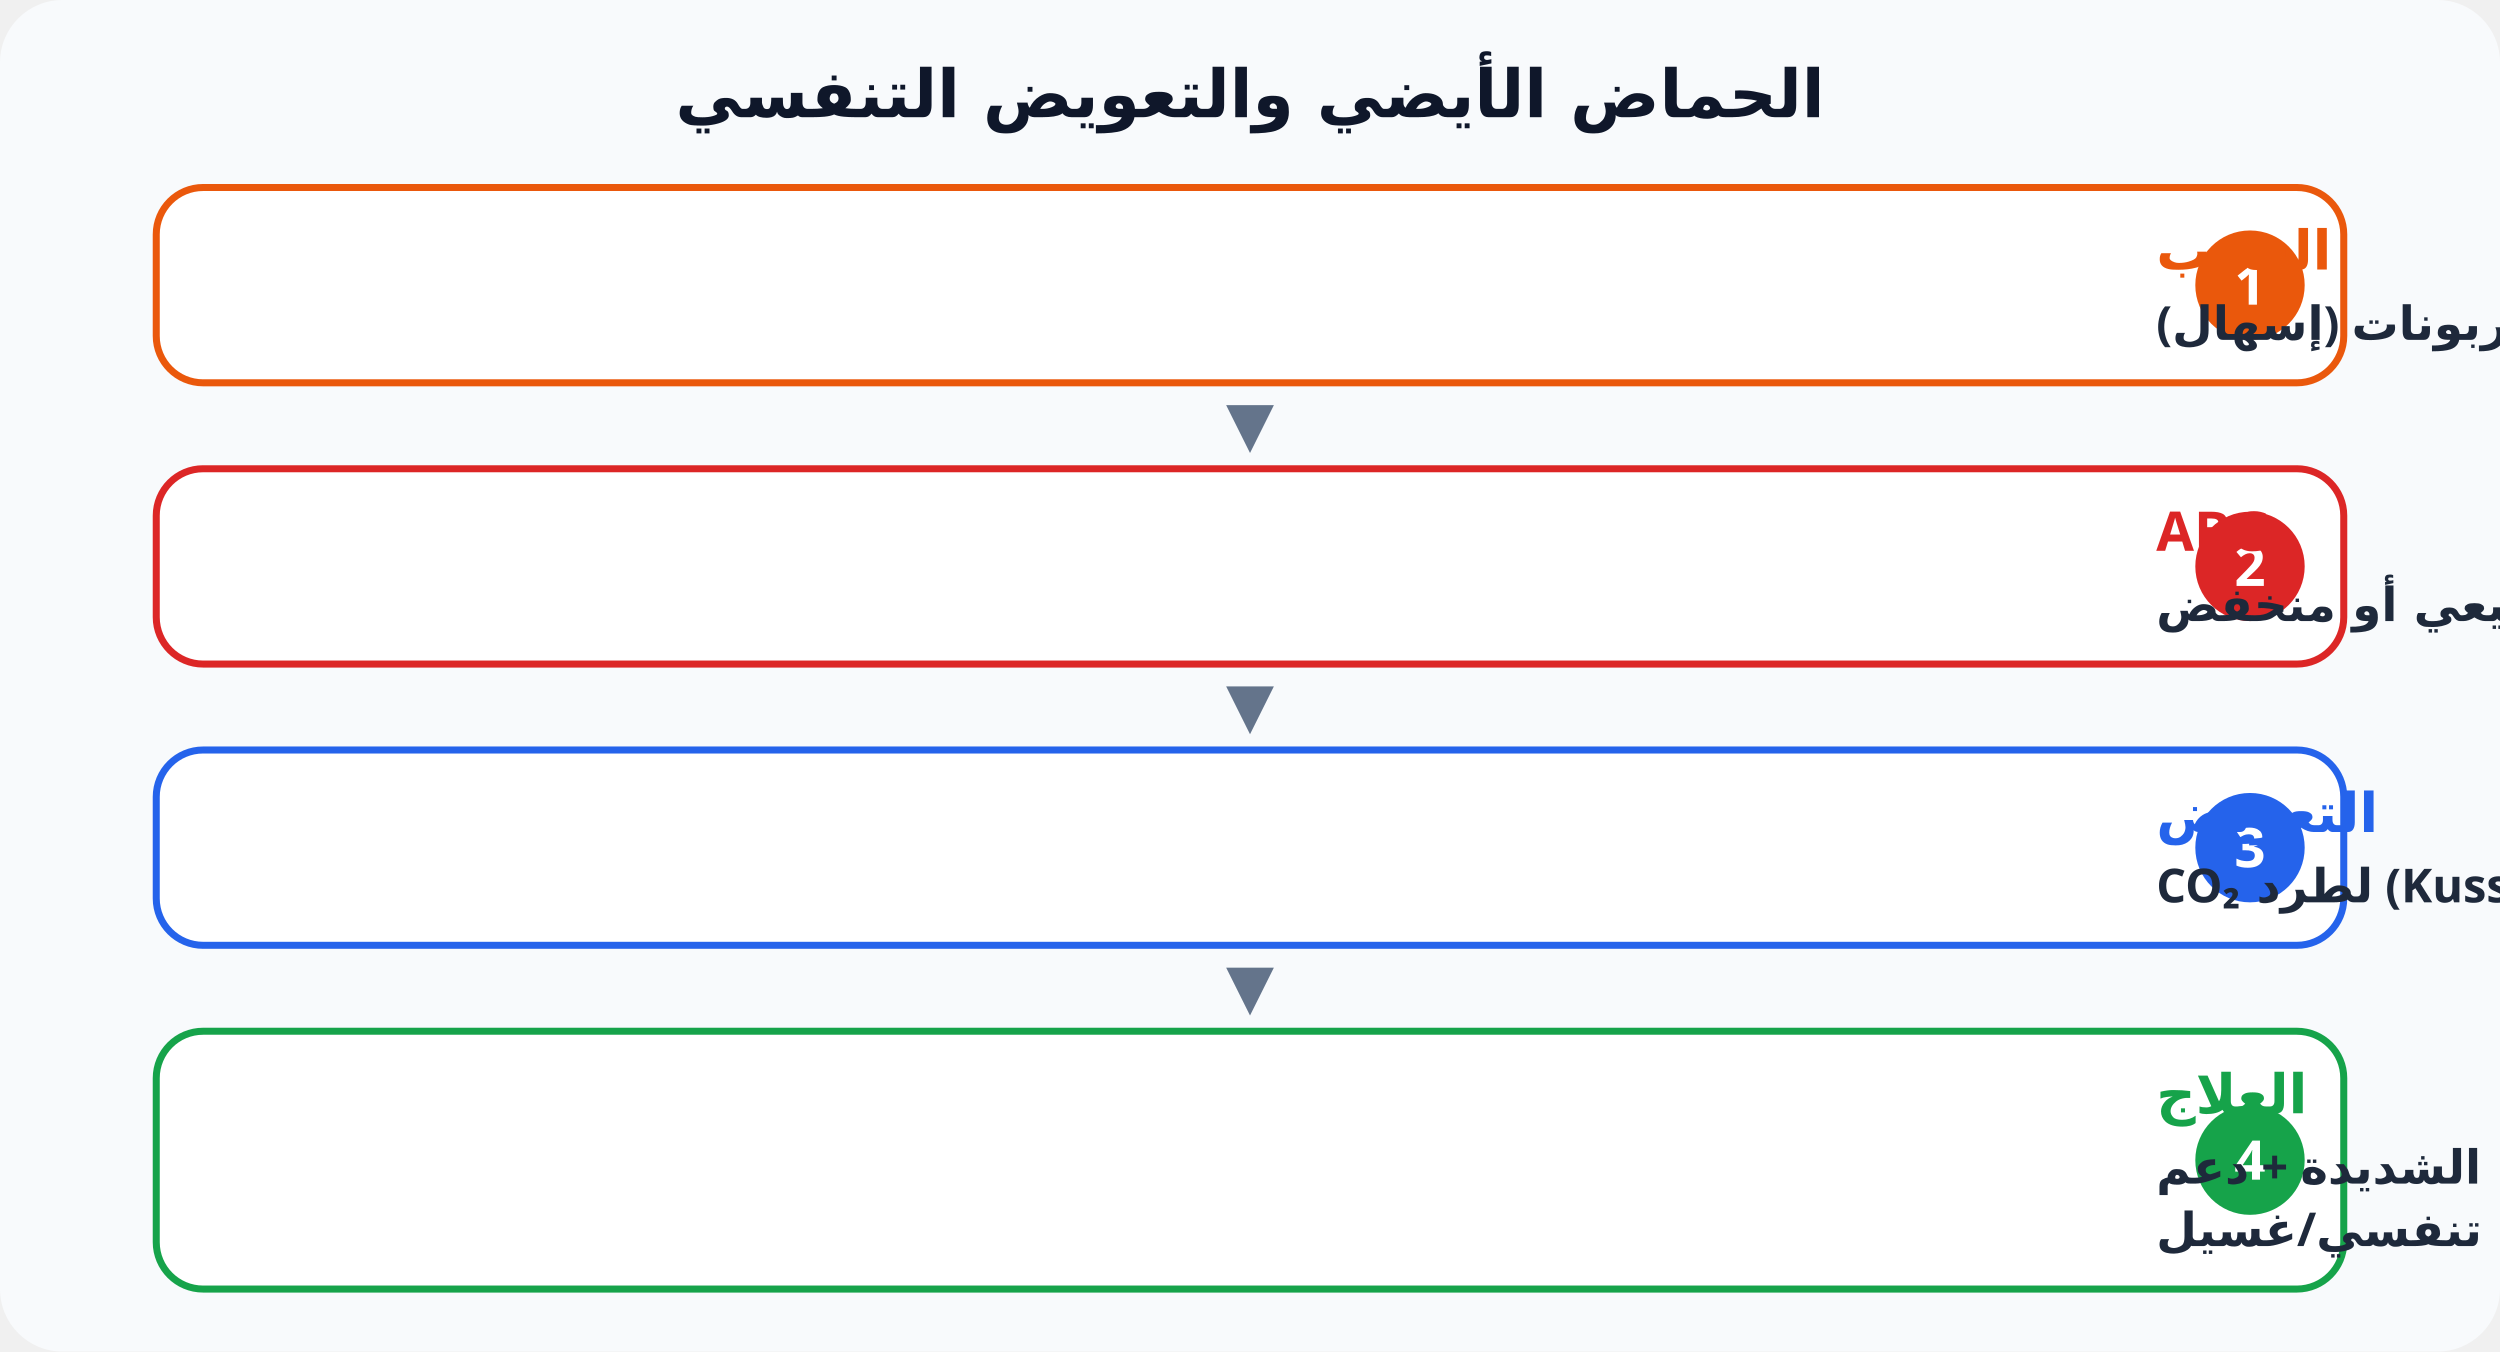
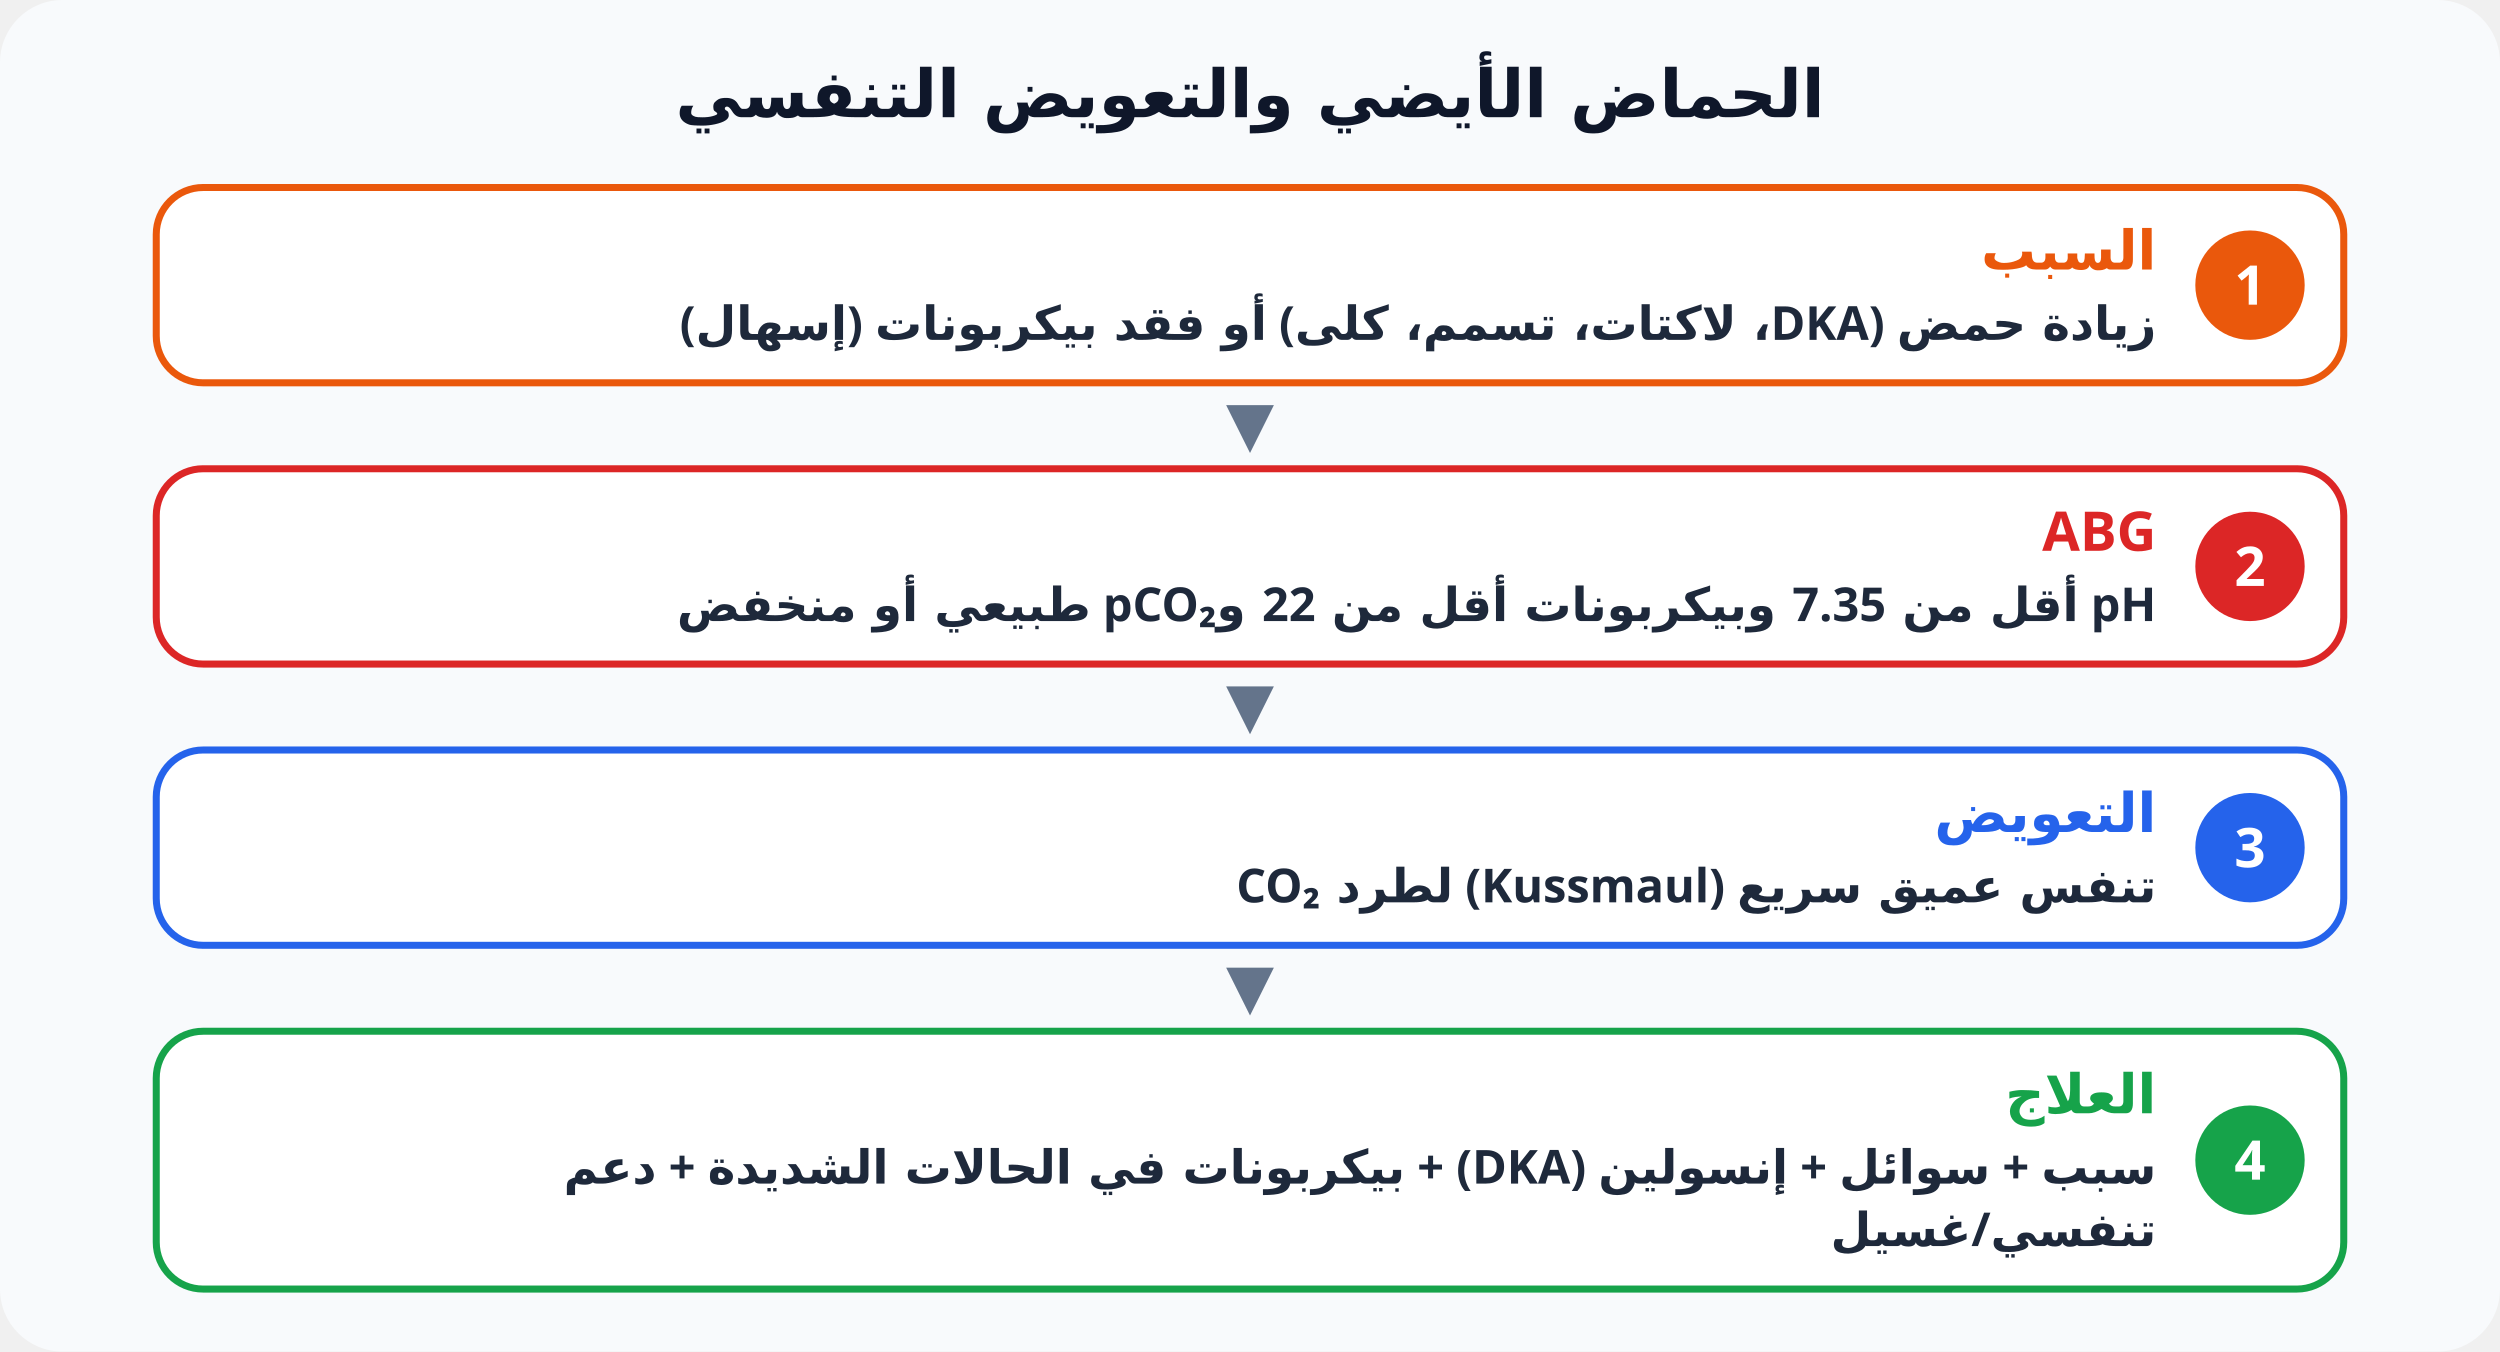
<svg xmlns="http://www.w3.org/2000/svg" viewBox="0 0 640 346" font-family="Cairo, Tahoma, sans-serif" direction="rtl">
  <rect width="640" height="346" rx="16" fill="#f8fafc" />
  <text x="320" y="30" text-anchor="middle" font-size="17" font-weight="800" fill="#0f172a">الحماض الأيضي والتعويض التنفسي</text>
  <rect x="40" y="48" width="560" height="50" rx="12" fill="#fff" stroke="#ea580c" stroke-width="1.8" />
  <circle cx="576" cy="73" r="14" fill="#ea580c" />
  <text x="576" y="78" text-anchor="middle" font-size="14" font-weight="800" fill="#fff">1</text>
-   <text x="552" y="69" text-anchor="end" font-size="14" font-weight="800" fill="#ea580c">السبب</text>
-   <text x="552" y="87" text-anchor="end" font-size="12" font-weight="600" fill="#1e293b">زيادة حمض (DKA، لاكتات، تسمم، كلى) أو فقد بيكربونات (إسهال)</text>
+   <text x="552" y="69" text-anchor="start" font-size="14" font-weight="800" fill="#ea580c">السبب</text>
+   <text x="552" y="87" text-anchor="start" font-size="12" font-weight="600" fill="#1e293b">زيادة حمض (DKA، لاكتات، تسمم، كلى) أو فقد بيكربونات (إسهال)</text>
  <text x="320" y="114" text-anchor="middle" font-size="16" fill="#64748b">▼</text>
  <rect x="40" y="120" width="560" height="50" rx="12" fill="#fff" stroke="#dc2626" stroke-width="1.8" />
  <circle cx="576" cy="145" r="14" fill="#dc2626" />
  <text x="576" y="150" text-anchor="middle" font-size="14" font-weight="800" fill="#fff">2</text>
-   <text x="552" y="141" text-anchor="end" font-size="14" font-weight="800" fill="#dc2626">ABG</text>
-   <text x="552" y="159" text-anchor="end" font-size="12" font-weight="600" fill="#1e293b">pH أقل من 7.35 وبيكربونات أقل من 22 وpCO₂ طبيعي أو منخفض</text>
+   <text x="552" y="141" text-anchor="start" font-size="14" font-weight="800" fill="#dc2626">ABG</text>
+   <text x="552" y="159" text-anchor="start" font-size="12" font-weight="600" fill="#1e293b">pH أقل من 7.35 وبيكربونات أقل من 22 وpCO₂ طبيعي أو منخفض</text>
  <text x="320" y="186" text-anchor="middle" font-size="16" fill="#64748b">▼</text>
  <rect x="40" y="192" width="560" height="50" rx="12" fill="#fff" stroke="#2563eb" stroke-width="1.8" />
  <circle cx="576" cy="217" r="14" fill="#2563eb" />
  <text x="576" y="222" text-anchor="middle" font-size="14" font-weight="800" fill="#fff">3</text>
-   <text x="552" y="213" text-anchor="end" font-size="14" font-weight="800" fill="#2563eb">التعويض</text>
-   <text x="552" y="231" text-anchor="end" font-size="12" font-weight="600" fill="#1e293b">تنفس عميق سريع (Kussmaul) لطرد CO₂</text>
+   <text x="552" y="213" text-anchor="start" font-size="14" font-weight="800" fill="#2563eb">التعويض</text>
+   <text x="552" y="231" text-anchor="start" font-size="12" font-weight="600" fill="#1e293b">تنفس عميق سريع (Kussmaul) لطرد CO₂</text>
  <text x="320" y="258" text-anchor="middle" font-size="16" fill="#64748b">▼</text>
  <rect x="40" y="264" width="560" height="66" rx="12" fill="#fff" stroke="#16a34a" stroke-width="1.8" />
  <circle cx="576" cy="297" r="14" fill="#16a34a" />
  <text x="576" y="302" text-anchor="middle" font-size="14" font-weight="800" fill="#fff">4</text>
-   <text x="552" y="285" text-anchor="end" font-size="14" font-weight="800" fill="#16a34a">العلاج</text>
-   <text x="552" y="303" text-anchor="end" font-size="12" font-weight="600" fill="#1e293b">سبب + سوائل + إنسولين (DKA) + بيكربونات في الحالات الشديدة + دعم</text>
-   <text x="552" y="319" text-anchor="end" font-size="12" font-weight="600" fill="#1e293b">تنفسي/غسيل</text>
+   <text x="552" y="285" text-anchor="start" font-size="14" font-weight="800" fill="#16a34a">العلاج</text>
+   <text x="552" y="303" text-anchor="start" font-size="12" font-weight="600" fill="#1e293b">سبب + سوائل + إنسولين (DKA) + بيكربونات في الحالات الشديدة + دعم</text>
+   <text x="552" y="319" text-anchor="start" font-size="12" font-weight="600" fill="#1e293b">تنفسي/غسيل</text>
</svg>
